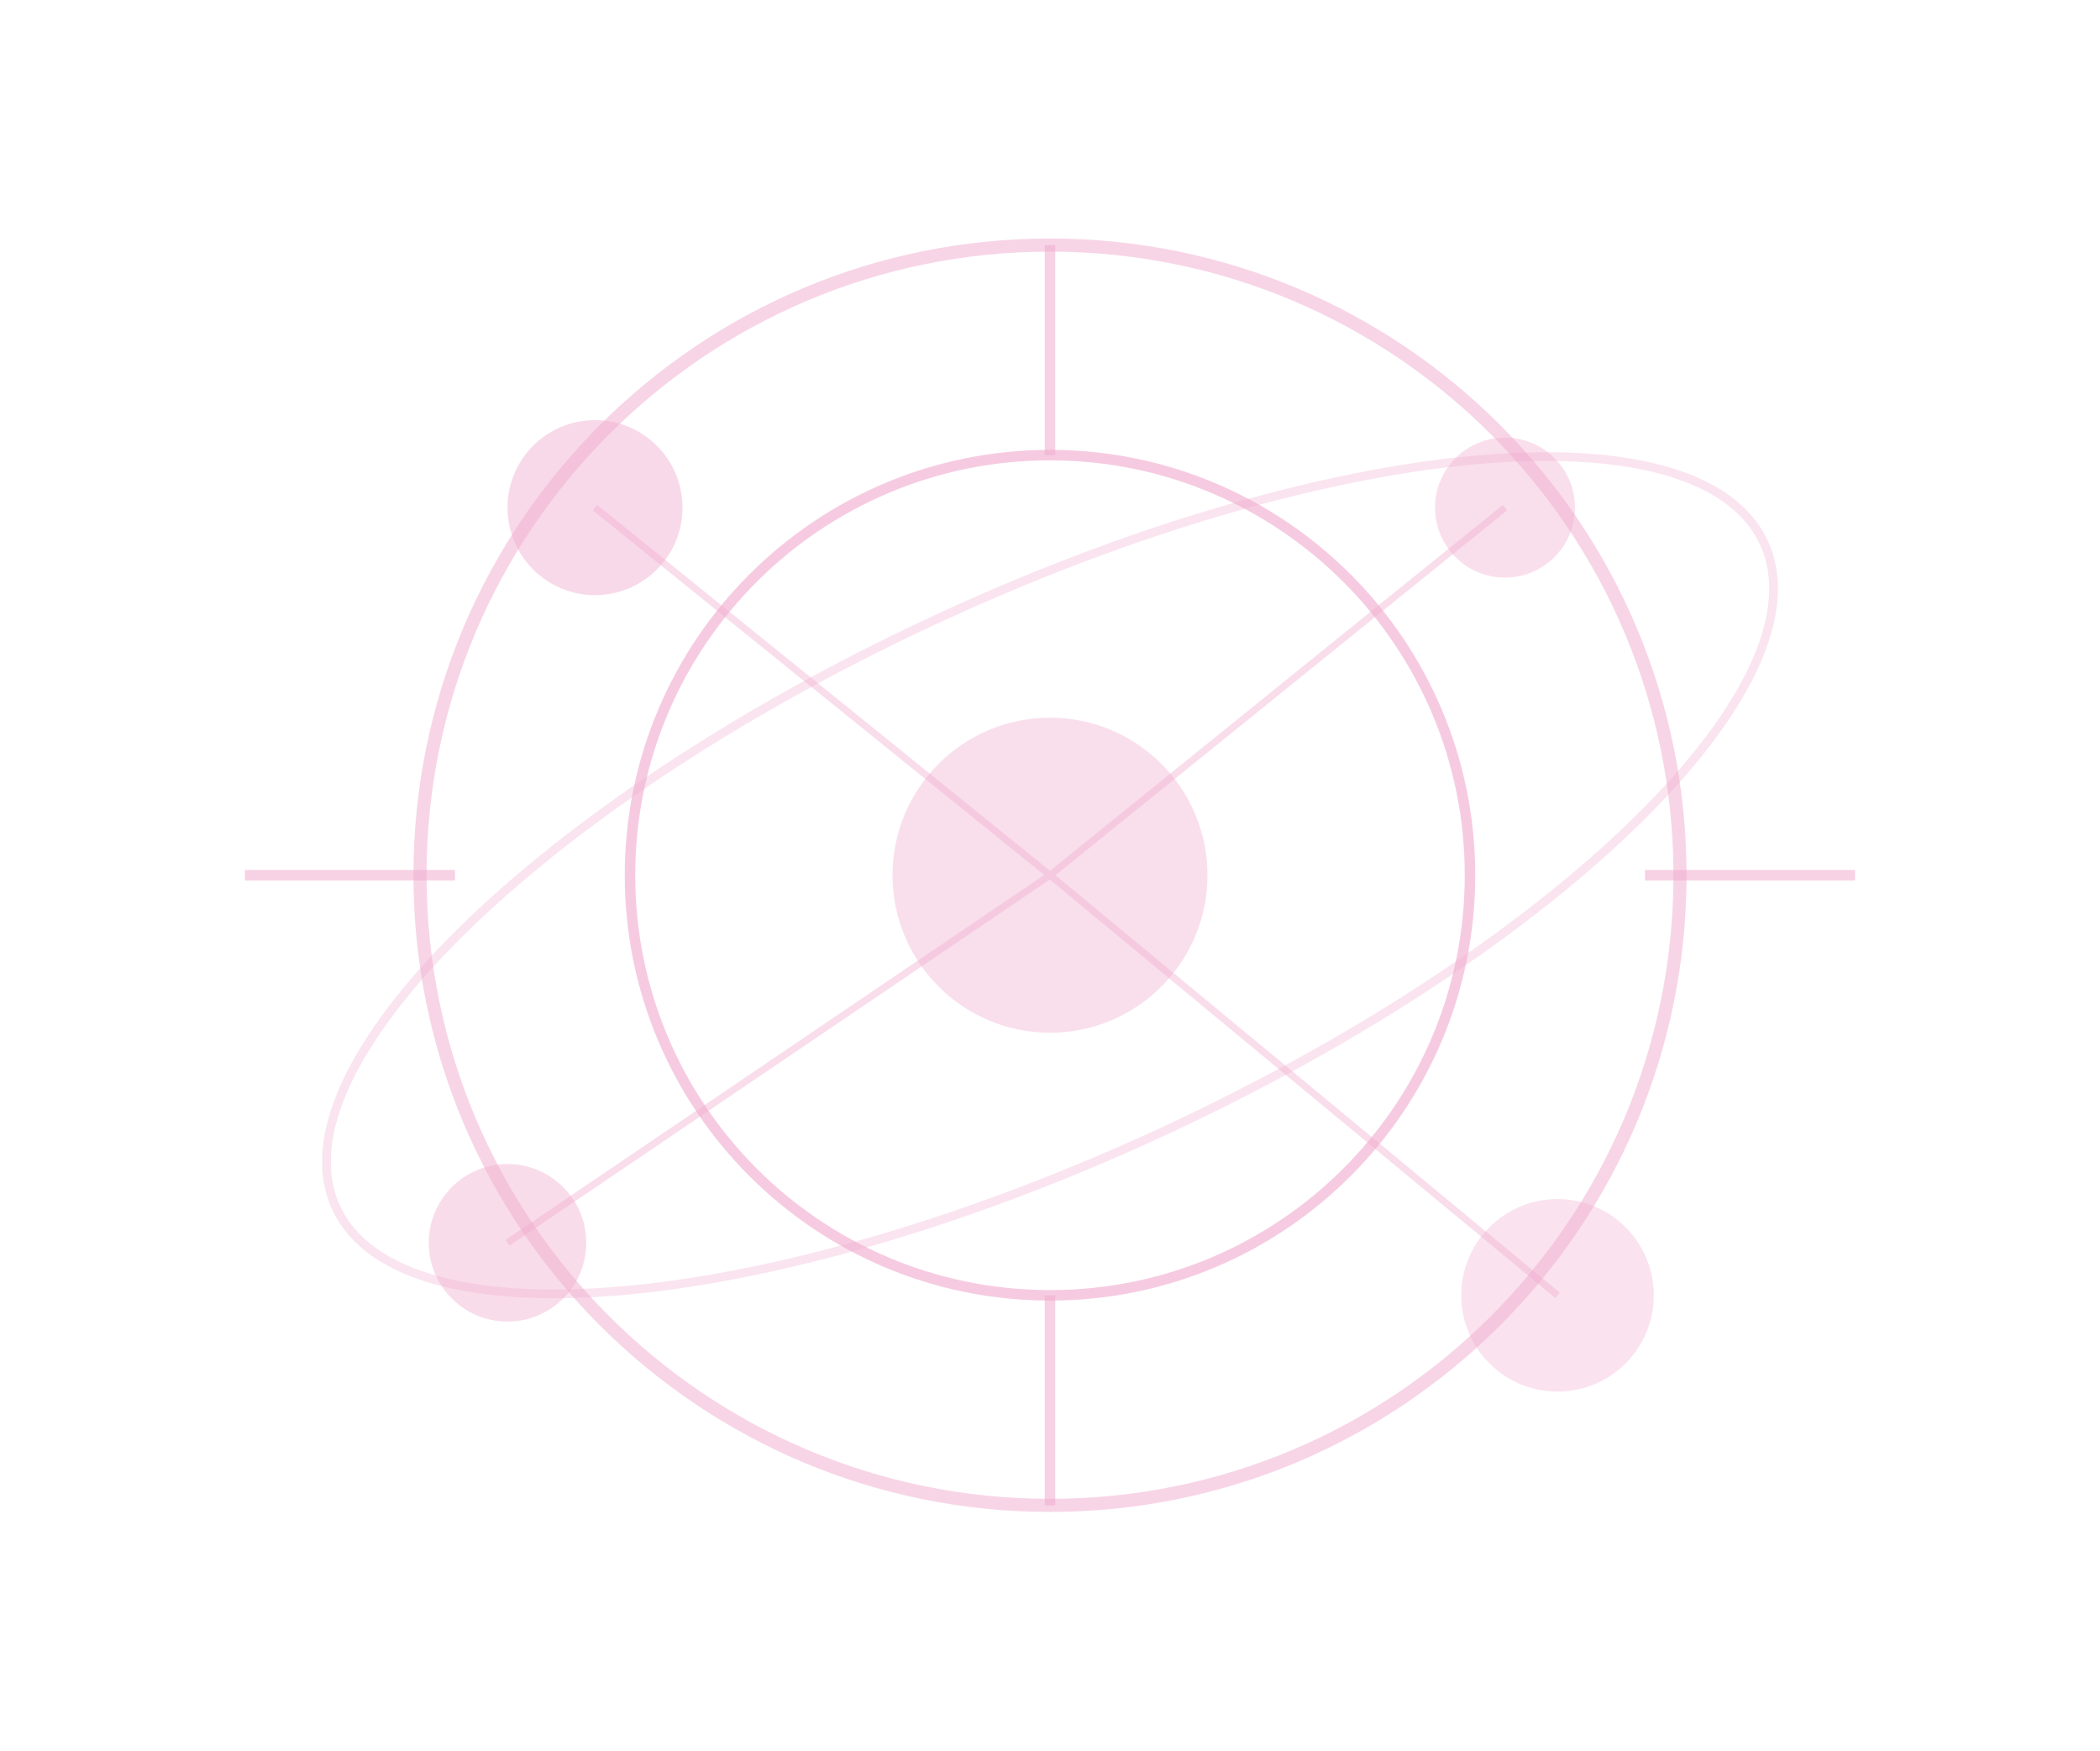
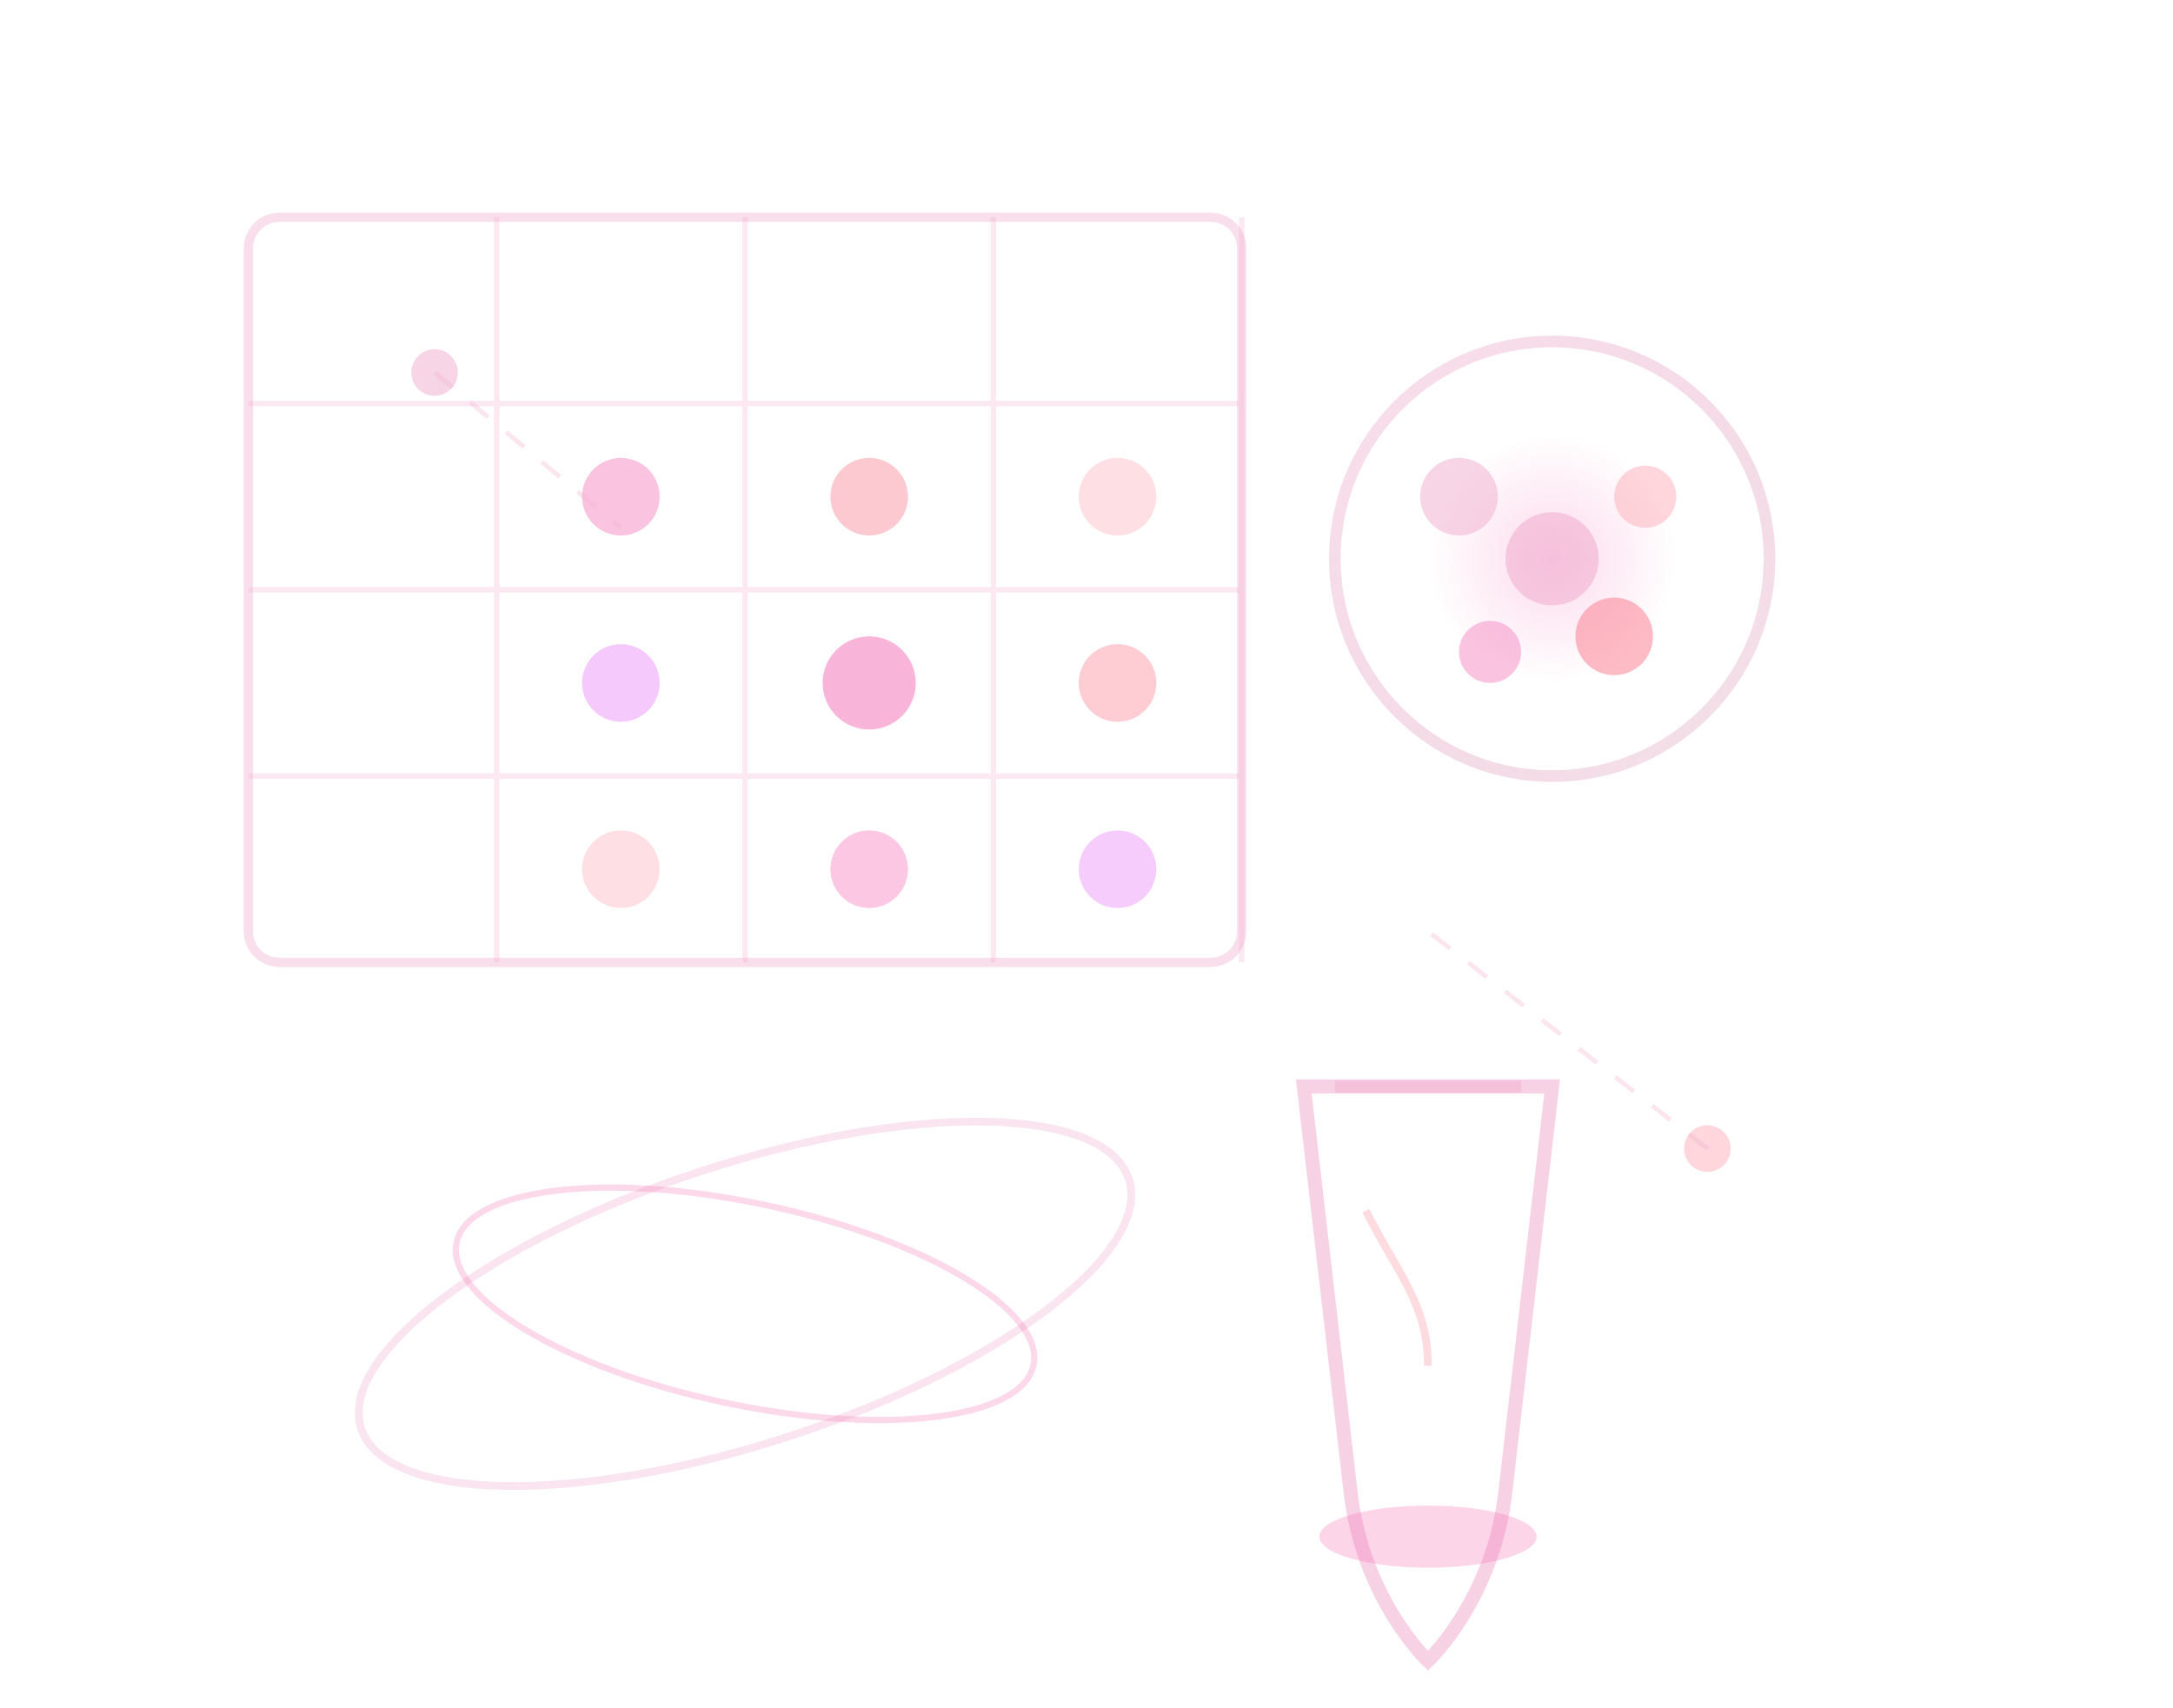
- <svg xmlns="http://www.w3.org/2000/svg" viewBox="0 0 240 200" fill="none" aria-hidden="true">
-   <circle cx="120" cy="100" r="72" stroke="#f0abce" stroke-width="1.5" opacity="0.5" />
-   <circle cx="120" cy="100" r="48" stroke="#f0abce" stroke-width="1.2" opacity="0.62" />
-   <circle cx="120" cy="100" r="18" fill="#f0abce" opacity="0.38" />
-   <path d="M120 28v24M120 148v24M28 100h24M188 100h24" stroke="#f0abce" stroke-width="1.2" opacity="0.55" />
-   <circle cx="68" cy="58" r="10" fill="#f0abce" opacity="0.45" />
-   <circle cx="172" cy="58" r="8" fill="#f0abce" opacity="0.38" />
-   <circle cx="58" cy="142" r="9" fill="#f0abce" opacity="0.42" />
-   <circle cx="178" cy="148" r="11" fill="#f0abce" opacity="0.35" />
-   <path d="M68 58l52 42M172 58l-52 42M58 142l62-42M178 148l-58-48" stroke="#f0abce" stroke-width="0.8" opacity="0.4" />
-   <ellipse cx="120" cy="100" rx="90" ry="32" stroke="#f0abce" stroke-width="1" opacity="0.32" transform="rotate(-25 120 100)" />
+ <svg xmlns="http://www.w3.org/2000/svg" viewBox="0 0 280 220" fill="none" aria-hidden="true">
+   <defs>
+     <linearGradient id="ov-rose" x1="0%" y1="0%" x2="100%" y2="100%">
+       <stop offset="0%" stop-color="#f0abce" stop-opacity="0.7" />
+       <stop offset="100%" stop-color="#c45c8a" stop-opacity="0.35" />
+     </linearGradient>
+     <radialGradient id="ov-glow" cx="50%" cy="50%" r="50%">
+       <stop offset="0%" stop-color="#f472b6" stop-opacity="0.45" />
+       <stop offset="100%" stop-color="#f472b6" stop-opacity="0" />
+     </radialGradient>
+   </defs>
+   <rect x="32" y="28" width="128" height="96" rx="4" stroke="#f0abce" stroke-width="1.2" opacity="0.38" />
+   <path d="M32 52h128M32 76h128M32 100h128M64 28v96M96 28v96M128 28v96M160 28v96" stroke="#f0abce" stroke-width="0.7" opacity="0.28" />
+   <circle cx="80" cy="64" r="5" fill="#f472b6" opacity="0.42" />
+   <circle cx="112" cy="64" r="5" fill="#fb7185" opacity="0.38" />
+   <circle cx="144" cy="64" r="5" fill="#fda4af" opacity="0.35" />
+   <circle cx="80" cy="88" r="5" fill="#e879f9" opacity="0.4" />
+   <circle cx="112" cy="88" r="6" fill="#f472b6" opacity="0.52" />
+   <circle cx="144" cy="88" r="5" fill="#fb7185" opacity="0.36" />
+   <circle cx="80" cy="112" r="5" fill="#fda4af" opacity="0.34" />
+   <circle cx="112" cy="112" r="5" fill="#f472b6" opacity="0.4" />
+   <circle cx="144" cy="112" r="5" fill="#e879f9" opacity="0.38" />
+   <circle cx="200" cy="72" r="28" stroke="url(#ov-rose)" stroke-width="1.5" opacity="0.55" />
+   <circle cx="200" cy="72" r="16" fill="url(#ov-glow)" opacity="0.6" />
+   <circle cx="188" cy="64" r="5" fill="#f0abce" opacity="0.5" />
+   <circle cx="212" cy="64" r="4" fill="#fda4af" opacity="0.45" />
+   <circle cx="192" cy="84" r="4" fill="#f472b6" opacity="0.42" />
+   <circle cx="208" cy="82" r="5" fill="#fb7185" opacity="0.48" />
+   <circle cx="200" cy="72" r="6" fill="#f0abce" opacity="0.55" />
+   <path d="M168 140h32l-6 52c-1.5 14-10 22-10 22s-8.5-8-10-22l-6-52h0z" stroke="#f0abce" stroke-width="1.8" opacity="0.55" />
+   <path d="M172 140h24" stroke="#f0abce" stroke-width="1.5" opacity="0.45" />
+   <ellipse cx="184" cy="198" rx="14" ry="4" fill="#f472b6" opacity="0.3" />
+   <path d="M176 156c4 8 8 12 8 20" stroke="#fda4af" stroke-width="1" opacity="0.4" />
+   <ellipse cx="96" cy="168" rx="52" ry="18" stroke="#f0abce" stroke-width="1" opacity="0.32" transform="rotate(-18 96 168)" />
+   <ellipse cx="96" cy="168" rx="38" ry="13" stroke="#f472b6" stroke-width="0.8" opacity="0.28" transform="rotate(12 96 168)" />
+   <circle cx="56" cy="48" r="3" fill="#f0abce" opacity="0.5" />
+   <circle cx="220" cy="148" r="3" fill="#fda4af" opacity="0.45" />
+   <path d="M56 48l24 20M220 148l-36-28" stroke="#f0abce" stroke-width="0.6" opacity="0.3" stroke-dasharray="3 3" />
</svg>
